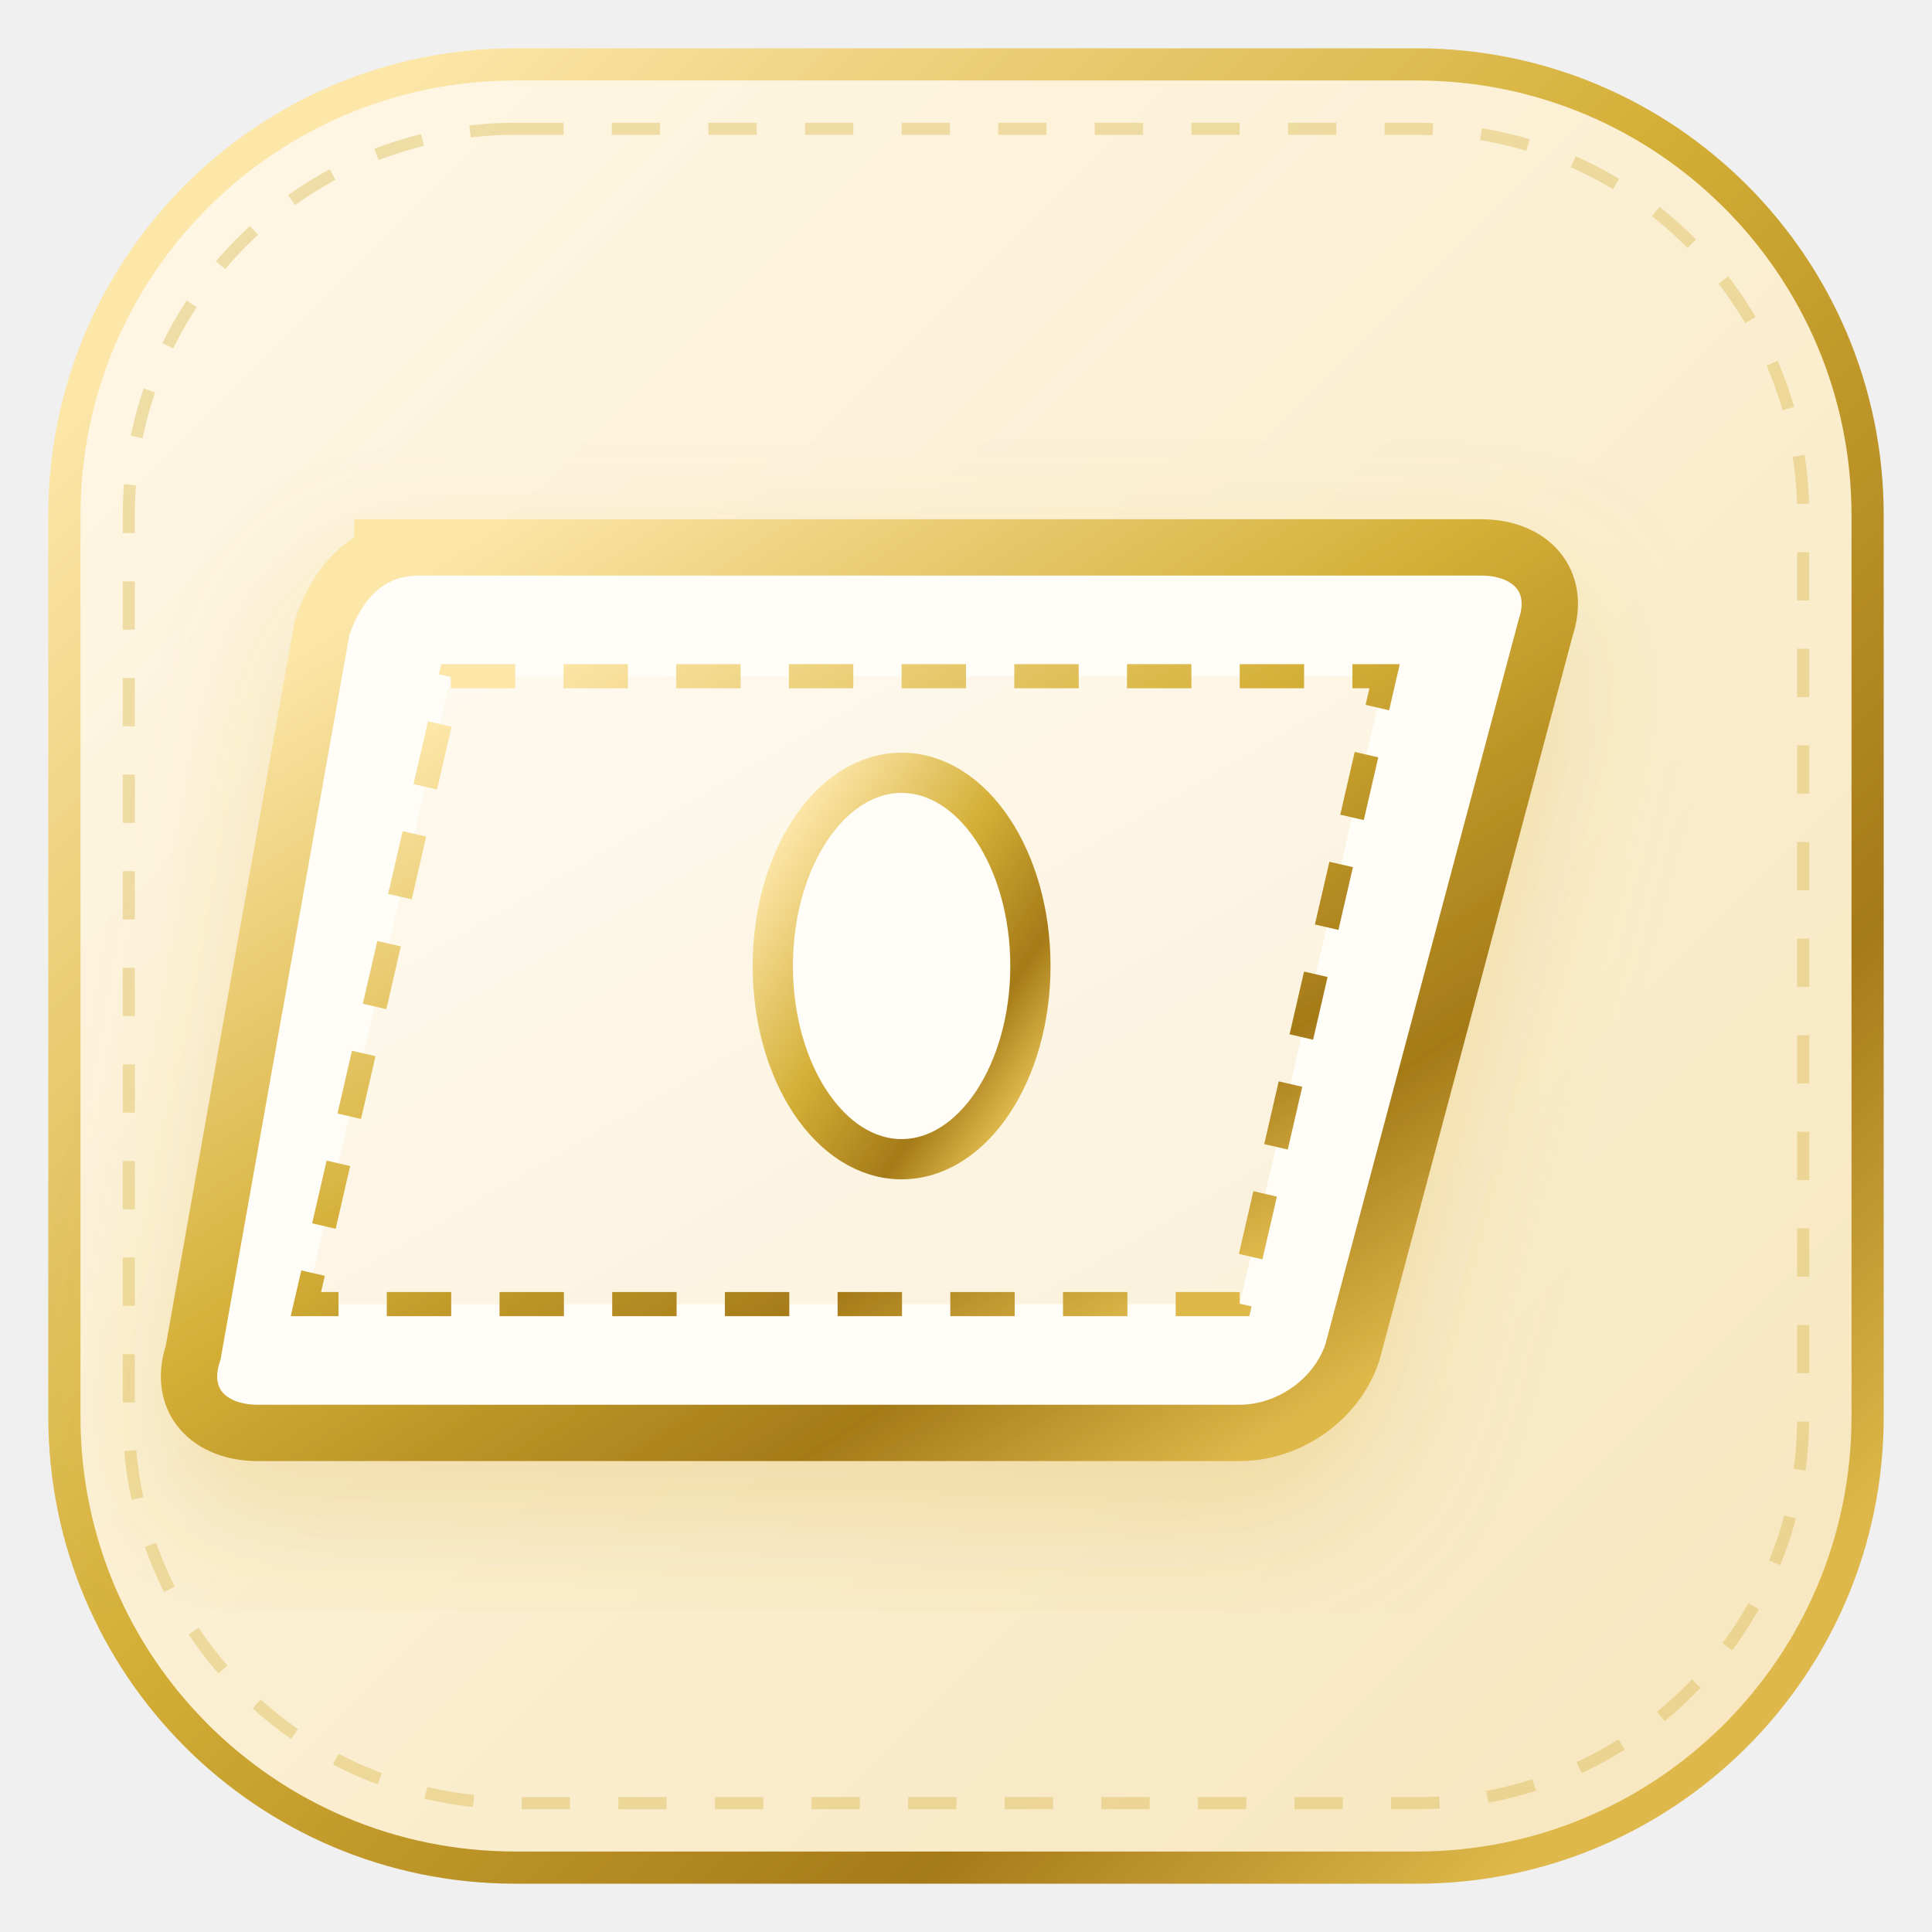
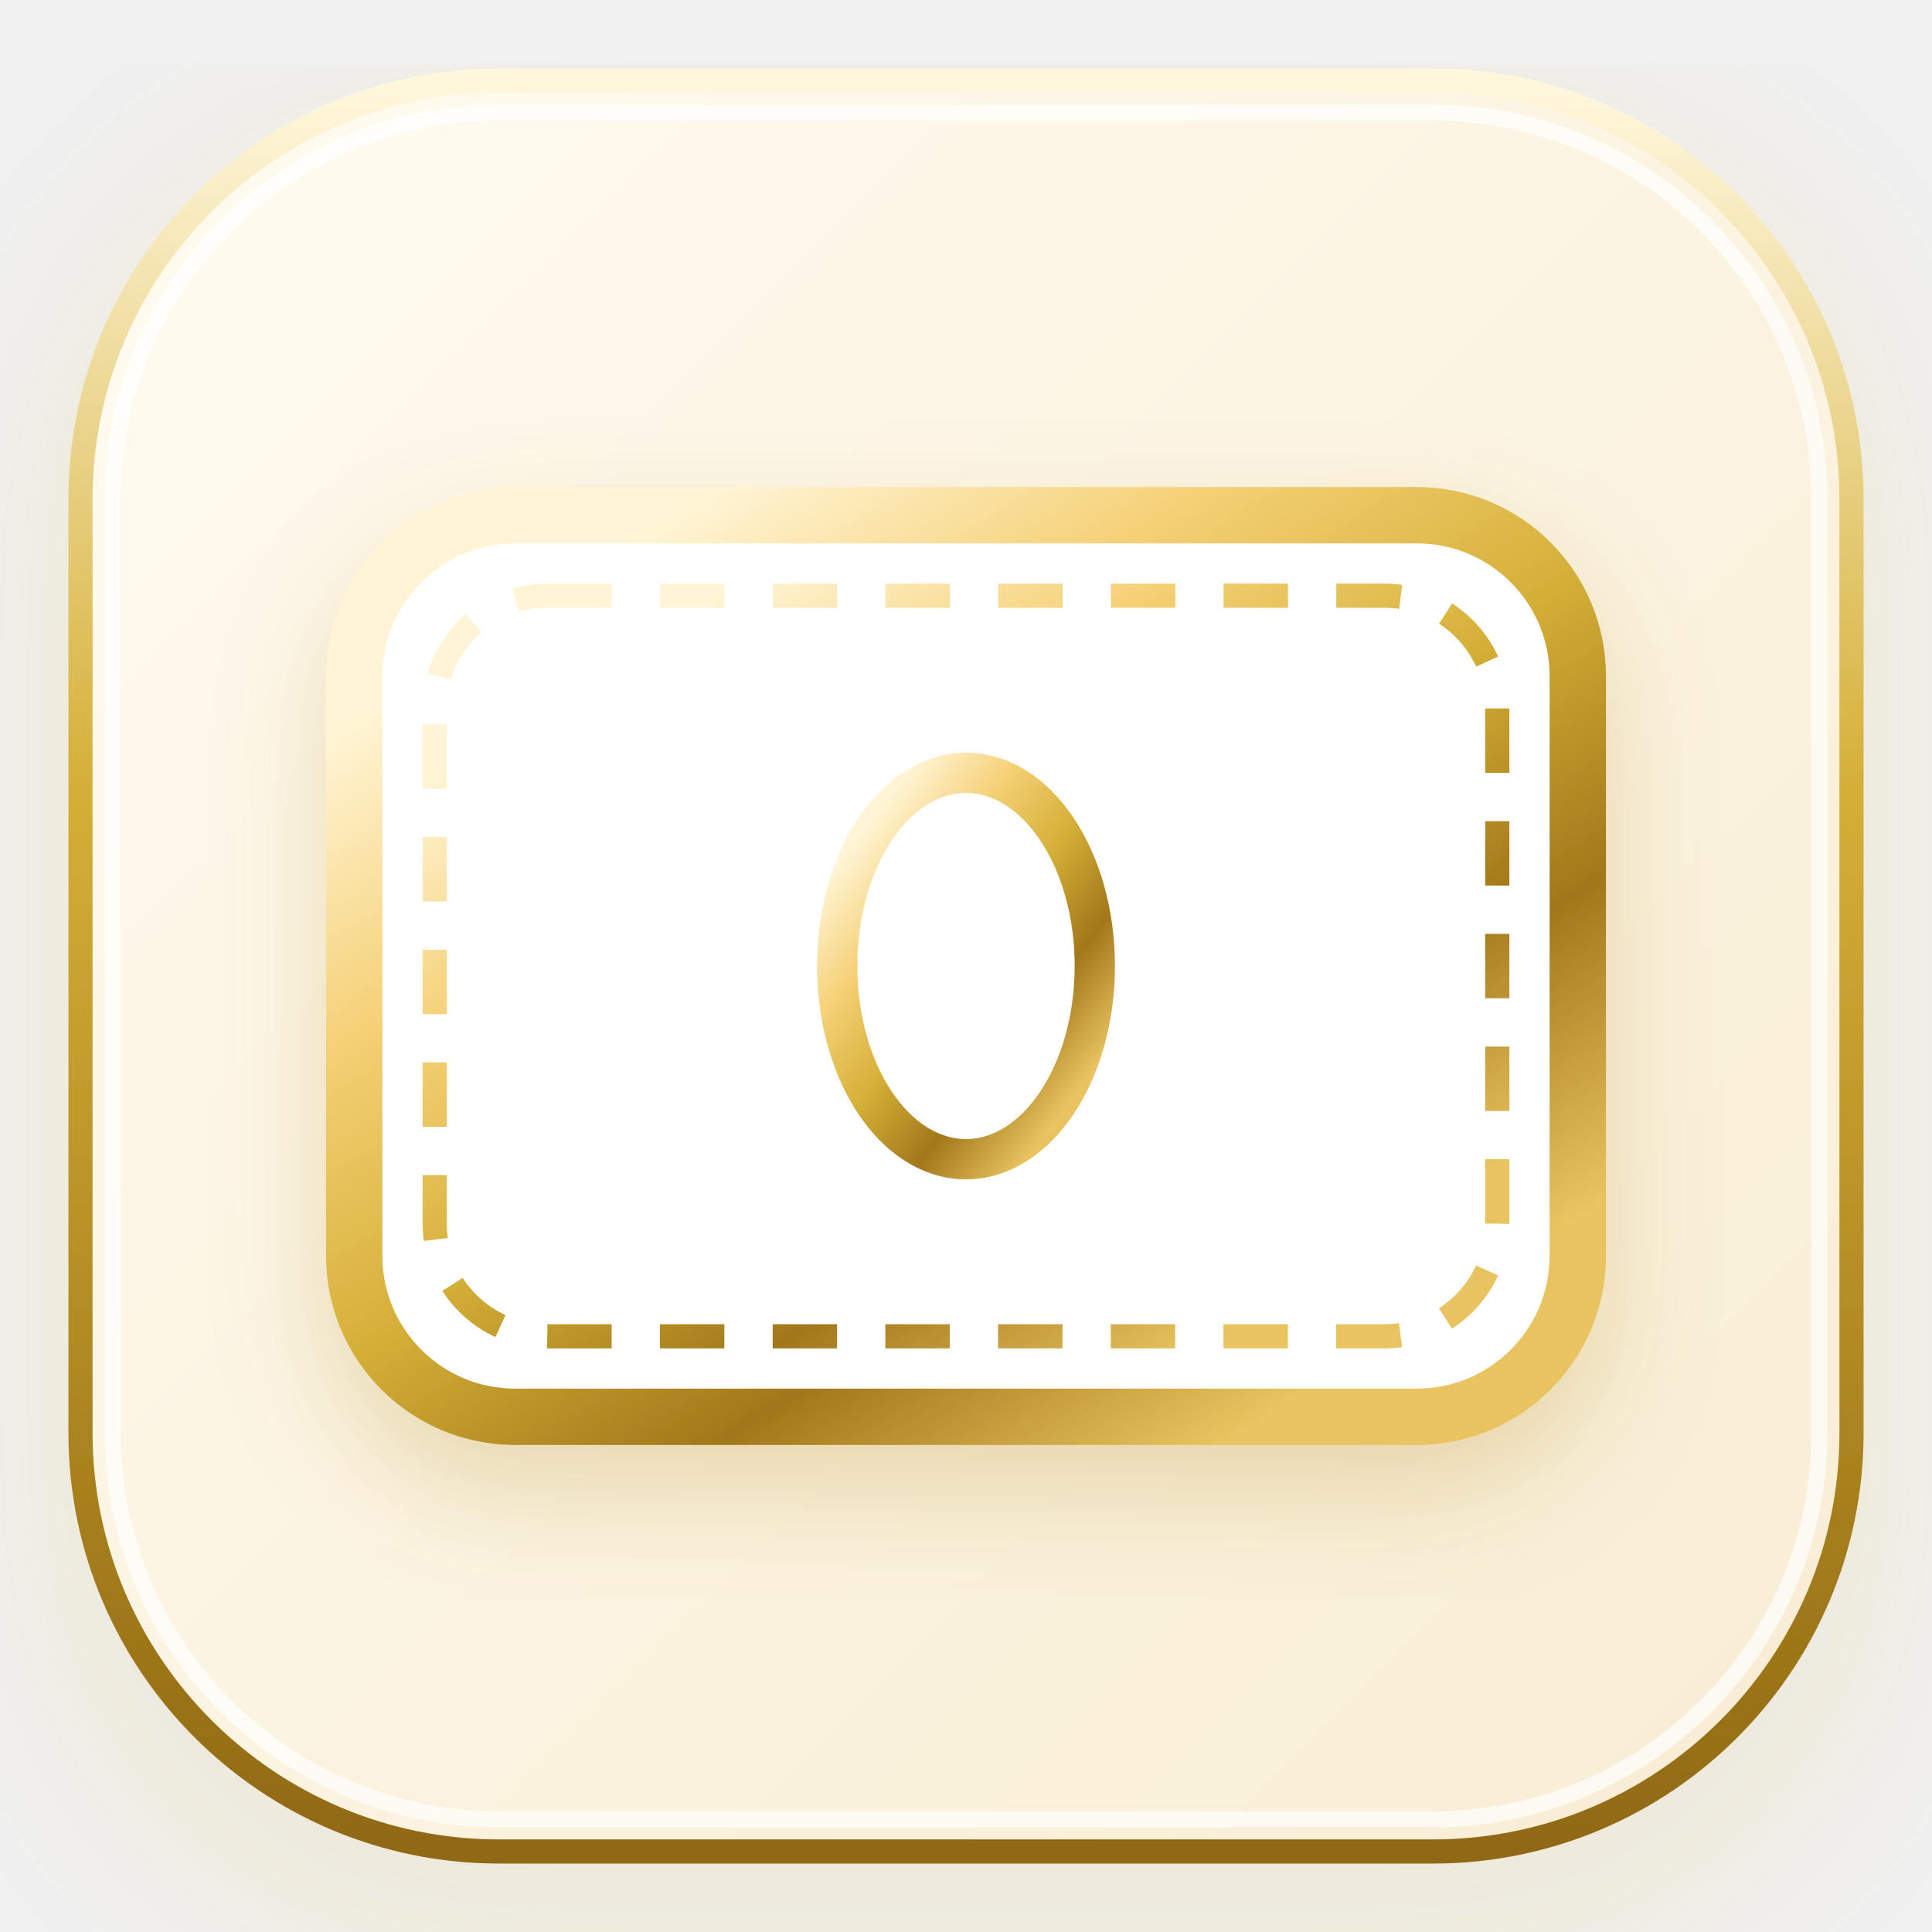
<svg xmlns="http://www.w3.org/2000/svg" viewBox="0 0 120 120" width="120" height="120" fill="none">
  <defs>
-     <linearGradient id="eltronGold" x1="10%" y1="10%" x2="90%" y2="90%">
-       <stop offset="0%" stop-color="#FCE6A8" />
-       <stop offset="45%" stop-color="#D4AF37" />
-       <stop offset="80%" stop-color="#A57A18" />
-       <stop offset="100%" stop-color="#DEB84A" />
+     <linearGradient id="appleGoldSheen" x1="15%" y1="10%" x2="85%" y2="90%">
+       <stop offset="0%" stop-color="#FFF5D6" />
+       <stop offset="25%" stop-color="#F5D075" />
+       <stop offset="50%" stop-color="#D4AF37" />
+       <stop offset="75%" stop-color="#A2771B" />
+       <stop offset="100%" stop-color="#E8C35E" />
    </linearGradient>
-     <linearGradient id="goldLight" x1="0%" y1="0%" x2="100%" y2="100%">
-       <stop offset="0%" stop-color="#FFF8E7" />
-       <stop offset="100%" stop-color="#F7E6BD" />
+     <linearGradient id="appleGoldSoft" x1="0%" y1="0%" x2="100%" y2="100%">
+       <stop offset="0%" stop-color="#FFFBF0" />
+       <stop offset="100%" stop-color="#F8EDD3" />
    </linearGradient>
-     <linearGradient id="goldBadge" x1="0%" y1="0%" x2="0%" y2="100%">
-       <stop offset="0%" stop-color="#D4AF37" />
-       <stop offset="100%" stop-color="#996E14" />
+     <linearGradient id="appleGoldRim" x1="0%" y1="0%" x2="0%" y2="100%">
+       <stop offset="0%" stop-color="#FFF7DC" />
+       <stop offset="40%" stop-color="#D4AF37" />
+       <stop offset="100%" stop-color="#916912" />
    </linearGradient>
-     <filter id="softGlow" x="-20%" y="-20%" width="140%" height="140%">
-       <feDropShadow dx="0" dy="4" stdDeviation="4" flood-color="#D4AF37" flood-opacity="0.25" />
+     <filter id="appleShadow" x="-20%" y="-20%" width="140%" height="140%">
+       <feDropShadow dx="0" dy="3" stdDeviation="3.5" flood-color="#A57A18" flood-opacity="0.22" />
+     </filter>
+     <filter id="tileShadow" x="-10%" y="-10%" width="120%" height="120%">
+       <feDropShadow dx="0" dy="4" stdDeviation="6" flood-color="#D4AF37" flood-opacity="0.16" />
    </filter>
  </defs>
-   <rect x="4" y="4" width="112" height="112" rx="28" fill="url(#goldLight)" stroke="url(#eltronGold)" stroke-width="2" />
-   <rect x="8" y="8" width="104" height="104" rx="24" fill="none" stroke="#D4AF37" stroke-width="0.75" stroke-opacity="0.35" stroke-dasharray="3 3" />
-   <g filter="url(#softGlow)">
-     <path d="M22 34 L92 34 C95 34 97 36 96 39 L84 84 C83 87 80 89 77 89 L16 89 C13 89 11 87 12 84 L20 39 C21 36 23 34 26 34 Z" stroke="url(#eltronGold)" stroke-width="3.5" fill="#FFFDF8" />
-     <path d="M28 42 L86 42 L77 81 L19 81 Z" stroke="url(#eltronGold)" stroke-width="1.5" stroke-dasharray="4 3" fill="url(#goldLight)" fill-opacity="0.5" />
-     <ellipse cx="56" cy="60" rx="8" ry="12" stroke="url(#eltronGold)" stroke-width="2.5" fill="#FFFDF8" />
-     <line x1="56" y1="48" x2="56" y2="55" stroke="url(#eltronGold)" stroke-width="2" />
+   <rect x="5" y="5" width="110" height="110" rx="26" fill="url(#appleGoldSoft)" stroke="url(#appleGoldRim)" stroke-width="1.5" filter="url(#tileShadow)" />
+   <rect x="7" y="7" width="106" height="106" rx="24" fill="none" stroke="#FFFFFF" stroke-width="1" stroke-opacity="0.7" />
+   <g filter="url(#appleShadow)">
+     <rect x="22" y="32" width="76" height="56" rx="10" stroke="url(#appleGoldSheen)" stroke-width="3.5" fill="#FFFFFF" />
+     <rect x="27" y="37" width="66" height="46" rx="7" stroke="url(#appleGoldSheen)" stroke-width="1.5" stroke-dasharray="4 3" fill="none" />
+     <ellipse cx="60" cy="60" rx="8" ry="12" stroke="url(#appleGoldSheen)" stroke-width="2.5" fill="#FFFFFF" />
+     <line x1="60" y1="50" x2="60" y2="57" stroke="url(#appleGoldSheen)" stroke-width="2" stroke-linecap="round" />
  </g>
</svg>
